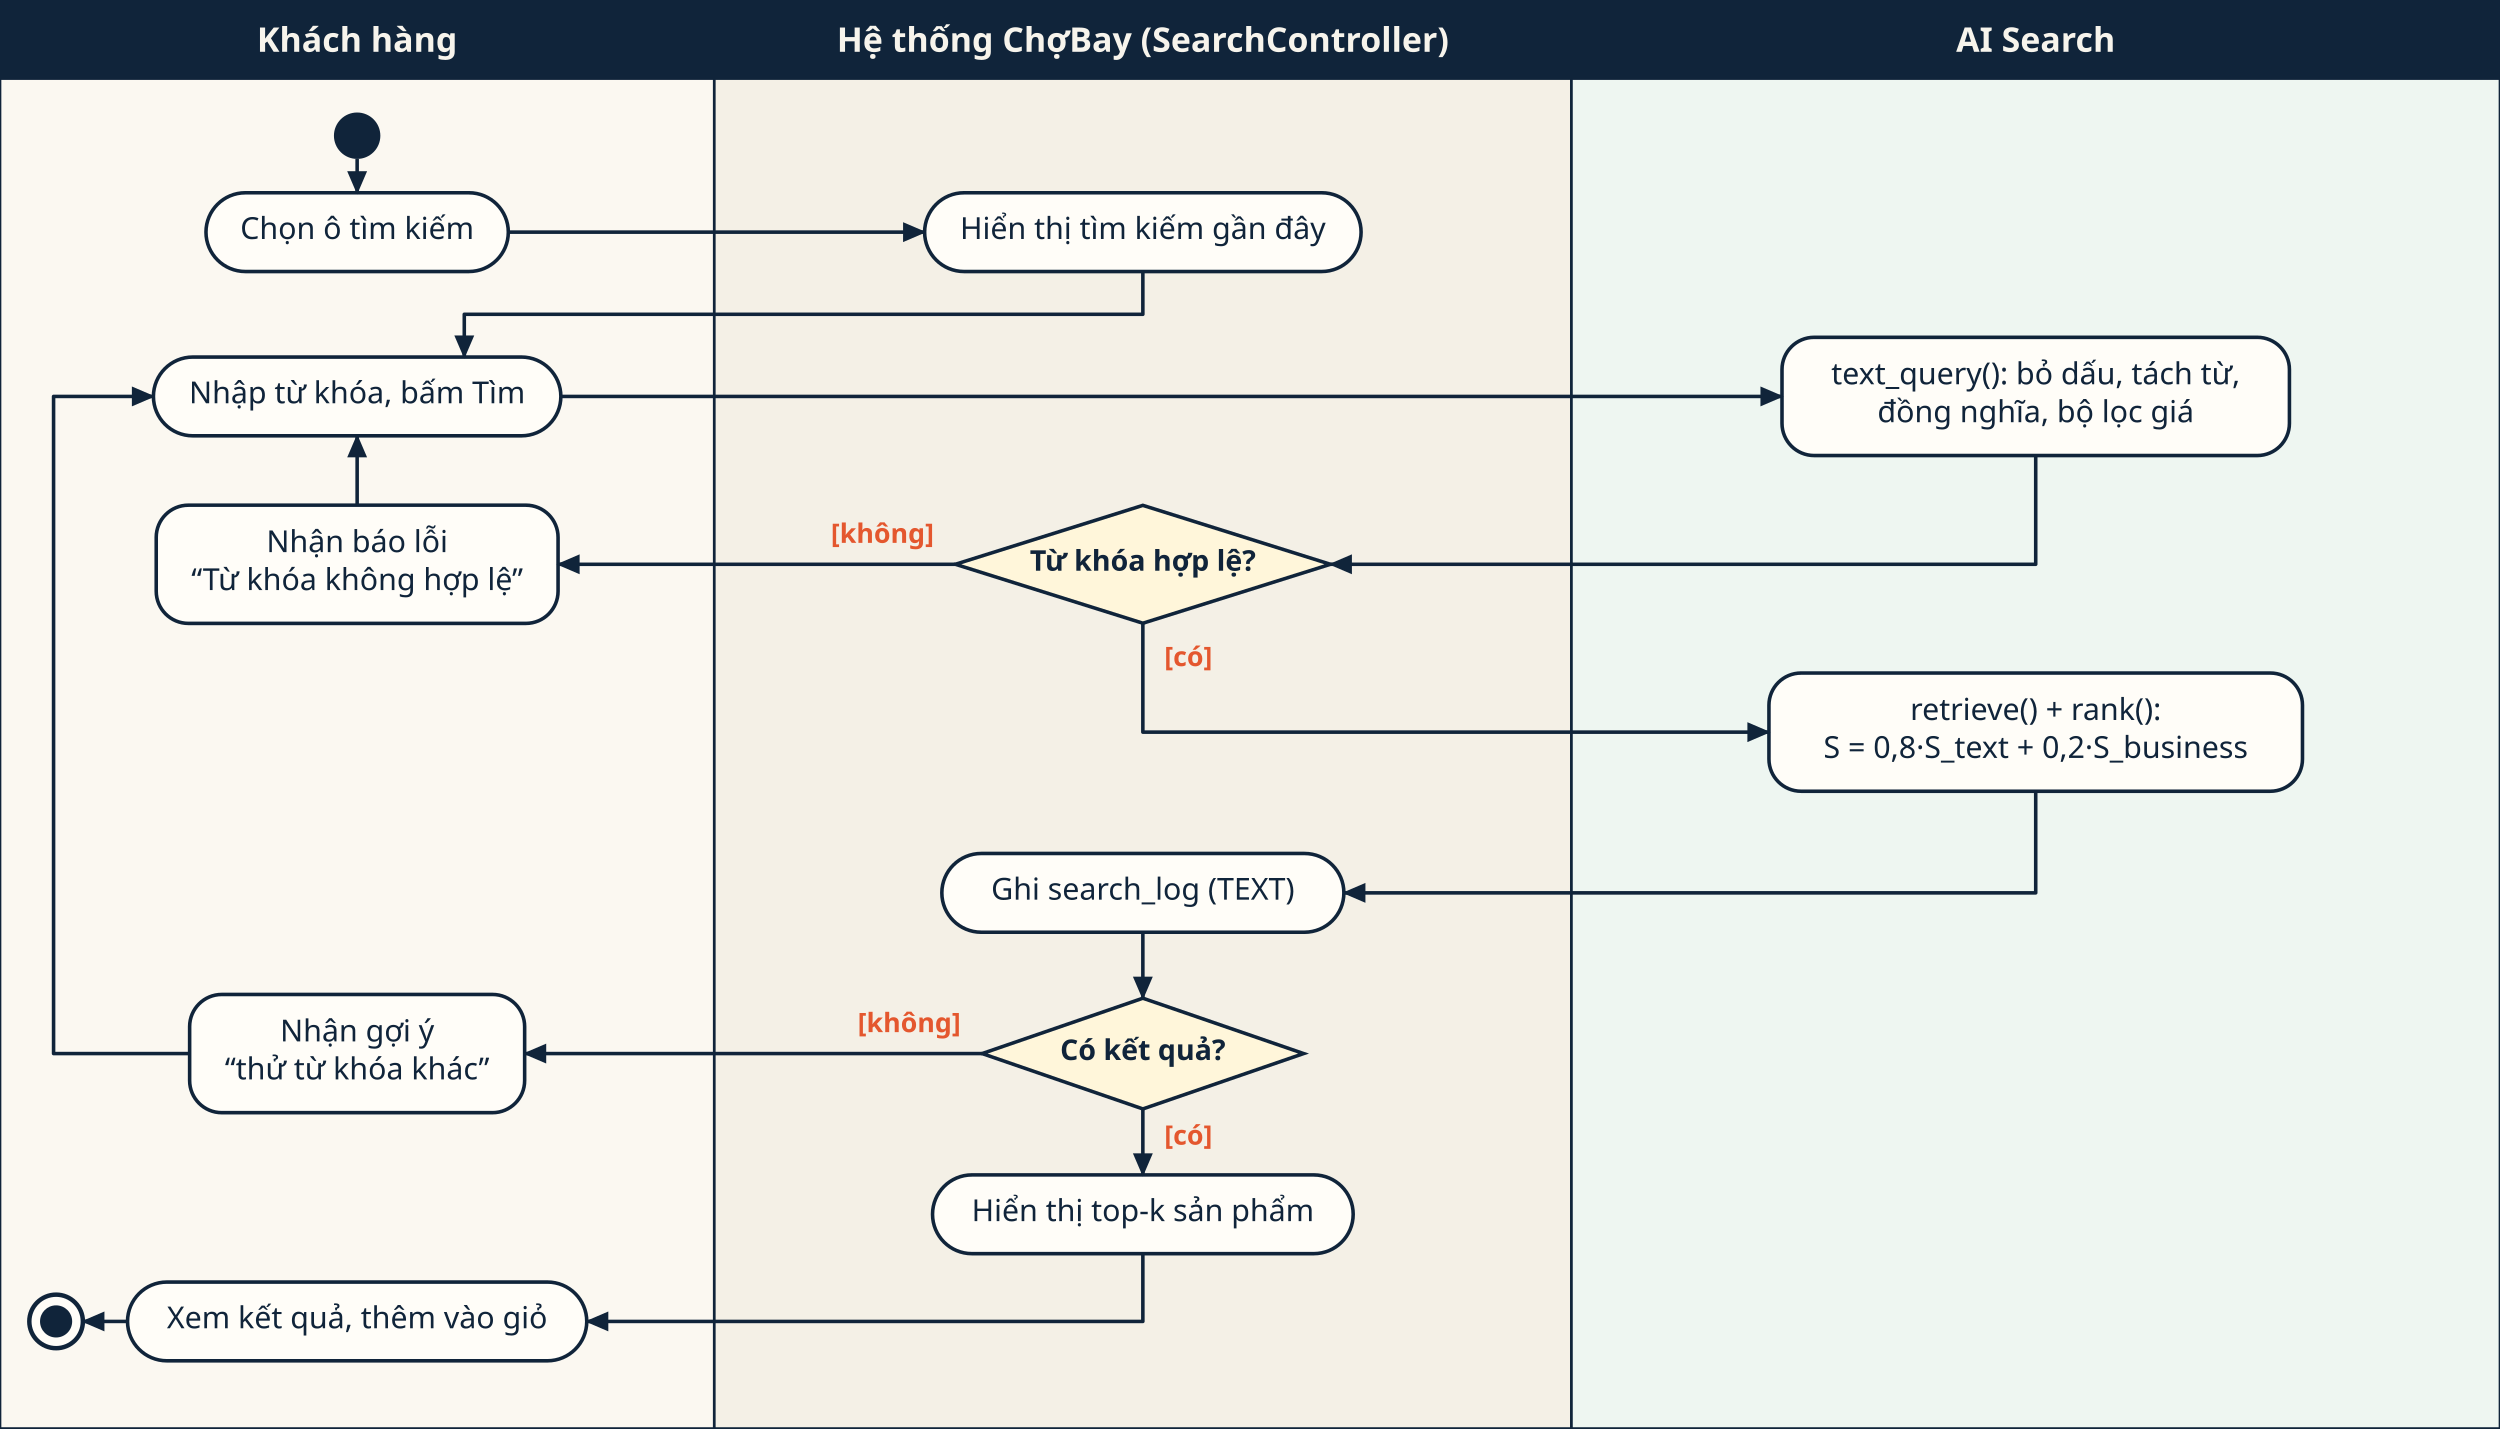
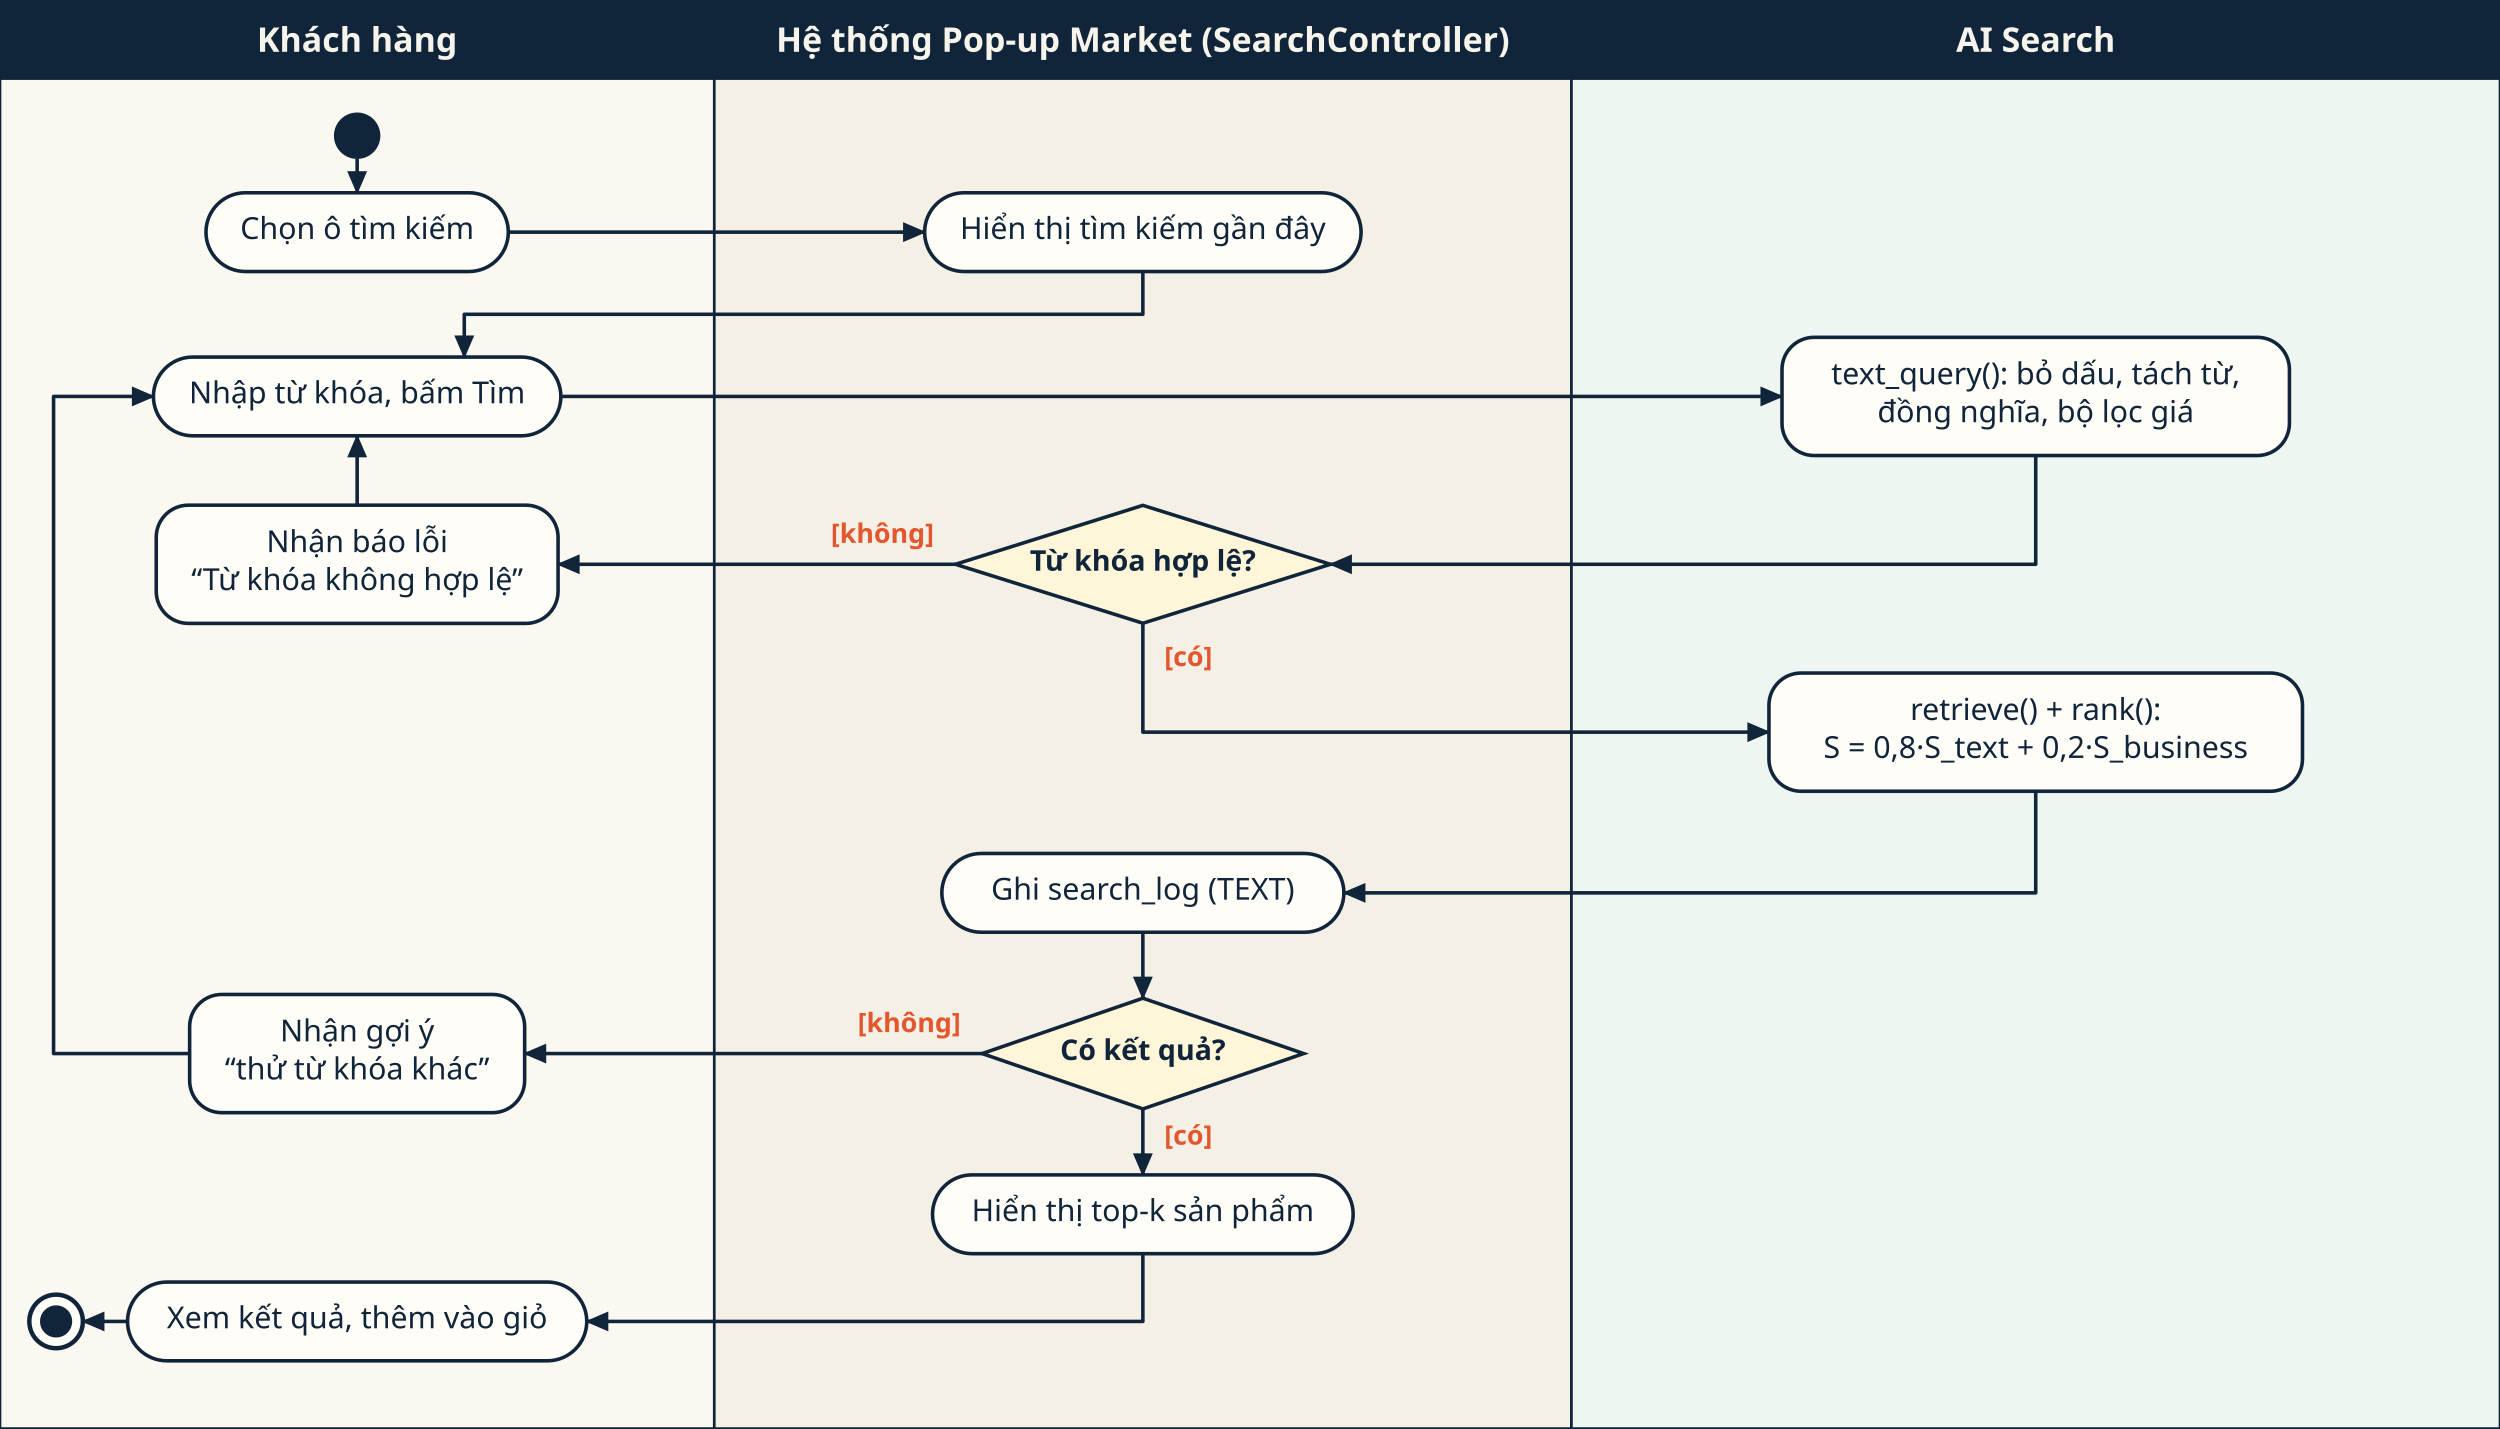
<svg xmlns="http://www.w3.org/2000/svg" width="1400" height="800" viewBox="0 0 1400 800">
  <defs>
    <marker id="vee" viewBox="0 0 14 14" refX="13" refY="7" markerWidth="14" markerHeight="14" markerUnits="userSpaceOnUse" orient="auto">
      <path d="M1 1 L13 7 L1 13" fill="none" stroke="#10243A" stroke-width="2" />
    </marker>
    <marker id="arr" viewBox="0 0 14 14" refX="13" refY="7" markerWidth="13" markerHeight="13" markerUnits="userSpaceOnUse" orient="auto">
      <path d="M0 1 L14 7 L0 13 Z" fill="#10243A" />
    </marker>
    <marker id="tri" viewBox="0 0 20 20" refX="19" refY="10" markerWidth="20" markerHeight="20" markerUnits="userSpaceOnUse" orient="auto">
      <path d="M1 1 L19 10 L1 19 Z" fill="#FFFDF8" stroke="#10243A" stroke-width="2" />
    </marker>
    <marker id="dia_f_s" viewBox="0 0 26 14" refX="25" refY="7" markerWidth="26" markerHeight="14" markerUnits="userSpaceOnUse" orient="auto-start-reverse">
      <path d="M1 7 L13 1 L25 7 L13 13 Z" fill="#10243A" stroke="#10243A" stroke-width="1.5" />
    </marker>
    <marker id="dia_o_s" viewBox="0 0 26 14" refX="25" refY="7" markerWidth="26" markerHeight="14" markerUnits="userSpaceOnUse" orient="auto-start-reverse">
      <path d="M1 7 L13 1 L25 7 L13 13 Z" fill="#FFFDF8" stroke="#10243A" stroke-width="1.8" />
    </marker>
    <marker id="vee_s" viewBox="0 0 14 14" refX="13" refY="7" markerWidth="14" markerHeight="14" markerUnits="userSpaceOnUse" orient="auto-start-reverse">
      <path d="M1 1 L13 7 L1 13" fill="none" stroke="#10243A" stroke-width="2" />
    </marker>
    <marker id="crow_s" viewBox="0 0 22 22" refX="21" refY="11" markerWidth="22" markerHeight="22" markerUnits="userSpaceOnUse" orient="auto-start-reverse">
      <path d="M21 1 L1 11 L21 21 M1 1 V21" fill="none" stroke="#10243A" stroke-width="2" />
    </marker>
    <marker id="crow" viewBox="0 0 22 22" refX="21" refY="11" markerWidth="22" markerHeight="22" markerUnits="userSpaceOnUse" orient="auto">
      <path d="M21 1 L1 11 L21 21 M1 1 V21" fill="none" stroke="#10243A" stroke-width="2" />
    </marker>
    <marker id="one" viewBox="0 0 22 22" refX="21" refY="11" markerWidth="22" markerHeight="22" markerUnits="userSpaceOnUse" orient="auto">
      <path d="M8 1 V21 M14 1 V21" fill="none" stroke="#10243A" stroke-width="2" />
    </marker>
    <marker id="one_s" viewBox="0 0 22 22" refX="21" refY="11" markerWidth="22" markerHeight="22" markerUnits="userSpaceOnUse" orient="auto-start-reverse">
      <path d="M8 1 V21 M14 1 V21" fill="none" stroke="#10243A" stroke-width="2" />
    </marker>
    <marker id="zero_one" viewBox="0 0 30 22" refX="29" refY="11" markerWidth="30" markerHeight="22" markerUnits="userSpaceOnUse" orient="auto">
      <circle cx="9" cy="11" r="6" fill="#FFFDF8" stroke="#10243A" stroke-width="2" />
      <path d="M22 1 V21" stroke="#10243A" stroke-width="2" />
    </marker>
    <marker id="zero_many" viewBox="0 0 36 22" refX="35" refY="11" markerWidth="36" markerHeight="22" markerUnits="userSpaceOnUse" orient="auto">
      <circle cx="8" cy="11" r="6" fill="#FFFDF8" stroke="#10243A" stroke-width="2" />
      <path d="M35 1 L15 11 L35 21" fill="none" stroke="#10243A" stroke-width="2" />
    </marker>
    <marker id="one_many" viewBox="0 0 36 22" refX="35" refY="11" markerWidth="36" markerHeight="22" markerUnits="userSpaceOnUse" orient="auto">
      <path d="M10 1 V21" stroke="#10243A" stroke-width="2" />
      <path d="M35 1 L15 11 L35 21" fill="none" stroke="#10243A" stroke-width="2" />
    </marker>
    <marker id="zero_one_s" viewBox="0 0 30 22" refX="29" refY="11" markerWidth="30" markerHeight="22" markerUnits="userSpaceOnUse" orient="auto-start-reverse">
      <circle cx="9" cy="11" r="6" fill="#FFFDF8" stroke="#10243A" stroke-width="2" />
      <path d="M22 1 V21" stroke="#10243A" stroke-width="2" />
    </marker>
  </defs>
  <rect x="0" y="0" width="1400" height="800" fill="#FFFDF8" />
  <rect x="0" y="0" width="400" height="800" rx="0" fill="#FBF8F1" stroke="#10243A" stroke-width="1.5" opacity="1" />
  <rect x="0" y="0" width="400" height="44" rx="0" fill="#10243A" stroke="#10243A" stroke-width="1.5" opacity="1" />
  <text x="200.0" y="29" font-family="'Be Vietnam Pro'" font-size="19" font-weight="700" fill="#F7F4EC" text-anchor="middle">Khách hàng</text>
  <rect x="400" y="0" width="480" height="800" rx="0" fill="#F4F0E6" stroke="#10243A" stroke-width="1.5" opacity="1" />
  <rect x="400" y="0" width="480" height="44" rx="0" fill="#10243A" stroke="#10243A" stroke-width="1.5" opacity="1" />
-   <text x="640.0" y="29" font-family="'Be Vietnam Pro'" font-size="19" font-weight="700" fill="#F7F4EC" text-anchor="middle">Hệ thống ChợBay (SearchController)</text>
+   <text x="640.0" y="29" font-family="'Be Vietnam Pro'" font-size="19" font-weight="700" fill="#F7F4EC" text-anchor="middle">Hệ thống Pop-up Market (SearchController)</text>
  <rect x="880" y="0" width="520" height="800" rx="0" fill="#EEF6F1" stroke="#10243A" stroke-width="1.5" opacity="1" />
  <rect x="880" y="0" width="520" height="44" rx="0" fill="#10243A" stroke="#10243A" stroke-width="1.5" opacity="1" />
  <text x="1140.0" y="29" font-family="'Be Vietnam Pro'" font-size="19" font-weight="700" fill="#F7F4EC" text-anchor="middle">AI Search</text>
  <circle cx="200.0" cy="76" r="13" fill="#10243A" stroke="none" stroke-width="0" />
  <rect x="115.344" y="107.95" width="169.312" height="44.1" rx="22.05" fill="#FFFDF8" stroke="#10243A" stroke-width="2" opacity="1" />
  <text x="200.0" y="133.825" font-family="'Be Vietnam Pro'" font-size="17" font-weight="500" fill="#10243A" text-anchor="middle">Chọn ô tìm kiếm</text>
  <rect x="517.789" y="107.95" width="244.422" height="44.1" rx="22.05" fill="#FFFDF8" stroke="#10243A" stroke-width="2" opacity="1" />
  <text x="640.0" y="133.825" font-family="'Be Vietnam Pro'" font-size="17" font-weight="500" fill="#10243A" text-anchor="middle">Hiển thị tìm kiếm gần đây</text>
  <rect x="85.922" y="199.95" width="228.156" height="44.1" rx="22.05" fill="#FFFDF8" stroke="#10243A" stroke-width="2" opacity="1" />
  <text x="200.0" y="225.825" font-family="'Be Vietnam Pro'" font-size="17" font-weight="500" fill="#10243A" text-anchor="middle">Nhập từ khóa, bấm Tìm</text>
  <rect x="997.922" y="188.9" width="284.156" height="66.2" rx="18" fill="#FFFDF8" stroke="#10243A" stroke-width="2" opacity="1" />
  <text x="1140.0" y="215.2" font-family="'Be Vietnam Pro'" font-size="17" font-weight="500" fill="#10243A" text-anchor="middle">text_query(): bỏ dấu, tách từ,</text>
  <text x="1140.0" y="236.45" font-family="'Be Vietnam Pro'" font-size="17" font-weight="500" fill="#10243A" text-anchor="middle">đồng nghĩa, bộ lọc giá</text>
  <polygon points="640.0,283.0 745.0,316 640.0,349.0 535.0,316" fill="#FFF6DA" stroke="#10243A" stroke-width="2" />
  <text x="640.0" y="319.6" font-family="'Be Vietnam Pro'" font-size="16" font-weight="600" fill="#10243A" text-anchor="middle">Từ khóa hợp lệ?</text>
  <rect x="87.484" y="282.9" width="225.031" height="66.2" rx="18" fill="#FFFDF8" stroke="#10243A" stroke-width="2" opacity="1" />
  <text x="200.0" y="309.2" font-family="'Be Vietnam Pro'" font-size="17" font-weight="500" fill="#10243A" text-anchor="middle">Nhận báo lỗi</text>
  <text x="200.0" y="330.45" font-family="'Be Vietnam Pro'" font-size="17" font-weight="500" fill="#10243A" text-anchor="middle">“Từ khóa không hợp lệ”</text>
  <rect x="990.609" y="376.9" width="298.781" height="66.2" rx="18" fill="#FFFDF8" stroke="#10243A" stroke-width="2" opacity="1" />
  <text x="1140.0" y="403.2" font-family="'Be Vietnam Pro'" font-size="17" font-weight="500" fill="#10243A" text-anchor="middle">retrieve() + rank():</text>
  <text x="1140.0" y="424.45" font-family="'Be Vietnam Pro'" font-size="17" font-weight="500" fill="#10243A" text-anchor="middle">S = 0,8·S_text + 0,2·S_business</text>
  <rect x="527.43" y="477.95" width="225.141" height="44.1" rx="22.05" fill="#FFFDF8" stroke="#10243A" stroke-width="2" opacity="1" />
  <text x="640.0" y="503.825" font-family="'Be Vietnam Pro'" font-size="17" font-weight="500" fill="#10243A" text-anchor="middle">Ghi search_log (TEXT)</text>
  <polygon points="640.0,559.0 730.0,590 640.0,621.0 550.0,590" fill="#FFF6DA" stroke="#10243A" stroke-width="2" />
  <text x="640.0" y="593.6" font-family="'Be Vietnam Pro'" font-size="16" font-weight="600" fill="#10243A" text-anchor="middle">Có kết quả?</text>
  <rect x="106.195" y="556.9" width="187.609" height="66.2" rx="18" fill="#FFFDF8" stroke="#10243A" stroke-width="2" opacity="1" />
  <text x="200.0" y="583.2" font-family="'Be Vietnam Pro'" font-size="17" font-weight="500" fill="#10243A" text-anchor="middle">Nhận gợi ý</text>
  <text x="200.0" y="604.45" font-family="'Be Vietnam Pro'" font-size="17" font-weight="500" fill="#10243A" text-anchor="middle">“thử từ khóa khác”</text>
  <rect x="522.219" y="657.95" width="235.562" height="44.1" rx="22.05" fill="#FFFDF8" stroke="#10243A" stroke-width="2" opacity="1" />
  <text x="640.0" y="683.825" font-family="'Be Vietnam Pro'" font-size="17" font-weight="500" fill="#10243A" text-anchor="middle">Hiển thị top-k sản phẩm</text>
  <rect x="71.414" y="717.95" width="257.172" height="44.1" rx="22.05" fill="#FFFDF8" stroke="#10243A" stroke-width="2" opacity="1" />
  <text x="200.0" y="743.825" font-family="'Be Vietnam Pro'" font-size="17" font-weight="500" fill="#10243A" text-anchor="middle">Xem kết quả, thêm vào giỏ</text>
  <circle cx="31.414" cy="740" r="15" fill="#FFFDF8" stroke="#10243A" stroke-width="2.5" />
  <circle cx="31.414" cy="740" r="9" fill="#10243A" stroke="none" stroke-width="0" />
  <path d="M 200.0 89 L 200.0 107.95" fill="none" stroke="#10243A" stroke-width="2" stroke-linejoin="round" marker-end="url(#arr)" />
  <path d="M 284.656 130.0 L 517.789 130.0" fill="none" stroke="#10243A" stroke-width="2" stroke-linejoin="round" marker-end="url(#arr)" />
  <path d="M 640.0 152.05 L 640.0 176 L 260.0 176 L 260.0 199.95" fill="none" stroke="#10243A" stroke-width="2" stroke-linejoin="round" marker-end="url(#arr)" />
  <path d="M 314.078 222.0 L 997.922 222.0" fill="none" stroke="#10243A" stroke-width="2" stroke-linejoin="round" marker-end="url(#arr)" />
  <path d="M 1140.0 255.1 L 1140.0 316.0 L 745.0 316.0" fill="none" stroke="#10243A" stroke-width="2" stroke-linejoin="round" marker-end="url(#arr)" />
  <path d="M 535.0 316.0 L 312.516 316.0" fill="none" stroke="#10243A" stroke-width="2" stroke-linejoin="round" marker-end="url(#arr)" />
  <text x="523.0" y="304.0" font-family="'Be Vietnam Pro'" font-size="15" font-weight="600" fill="#E4572E" text-anchor="end">[không]</text>
  <path d="M 200.0 282.9 L 200.0 244.05" fill="none" stroke="#10243A" stroke-width="2" stroke-linejoin="round" marker-end="url(#arr)" />
  <path d="M 640.0 349.0 L 640.0 410 L 990.609 410.0" fill="none" stroke="#10243A" stroke-width="2" stroke-linejoin="round" marker-end="url(#arr)" />
  <text x="652.0" y="373.0" font-family="'Be Vietnam Pro'" font-size="15" font-weight="600" fill="#E4572E" text-anchor="start">[có]</text>
  <path d="M 1140.0 443.1 L 1140.0 500.0 L 752.57 500.0" fill="none" stroke="#10243A" stroke-width="2" stroke-linejoin="round" marker-end="url(#arr)" />
  <path d="M 640.0 522.05 L 640.0 559.0" fill="none" stroke="#10243A" stroke-width="2" stroke-linejoin="round" marker-end="url(#arr)" />
  <path d="M 550.0 590.0 L 293.805 590.0" fill="none" stroke="#10243A" stroke-width="2" stroke-linejoin="round" marker-end="url(#arr)" />
  <text x="538.0" y="578.0" font-family="'Be Vietnam Pro'" font-size="15" font-weight="600" fill="#E4572E" text-anchor="end">[không]</text>
  <path d="M 106.195 590.0 L 30 590.0 L 30 222.0 L 85.922 222.0" fill="none" stroke="#10243A" stroke-width="2" stroke-linejoin="round" marker-end="url(#arr)" />
  <path d="M 640.0 621.0 L 640.0 657.95" fill="none" stroke="#10243A" stroke-width="2" stroke-linejoin="round" marker-end="url(#arr)" />
  <text x="652.0" y="641.0" font-family="'Be Vietnam Pro'" font-size="15" font-weight="600" fill="#E4572E" text-anchor="start">[có]</text>
  <path d="M 640.0 702.05 L 640.0 740.0 L 328.586 740.0" fill="none" stroke="#10243A" stroke-width="2" stroke-linejoin="round" marker-end="url(#arr)" />
  <path d="M 71.414 740.0 L 46.414 740.0" fill="none" stroke="#10243A" stroke-width="2" stroke-linejoin="round" marker-end="url(#arr)" />
</svg>
